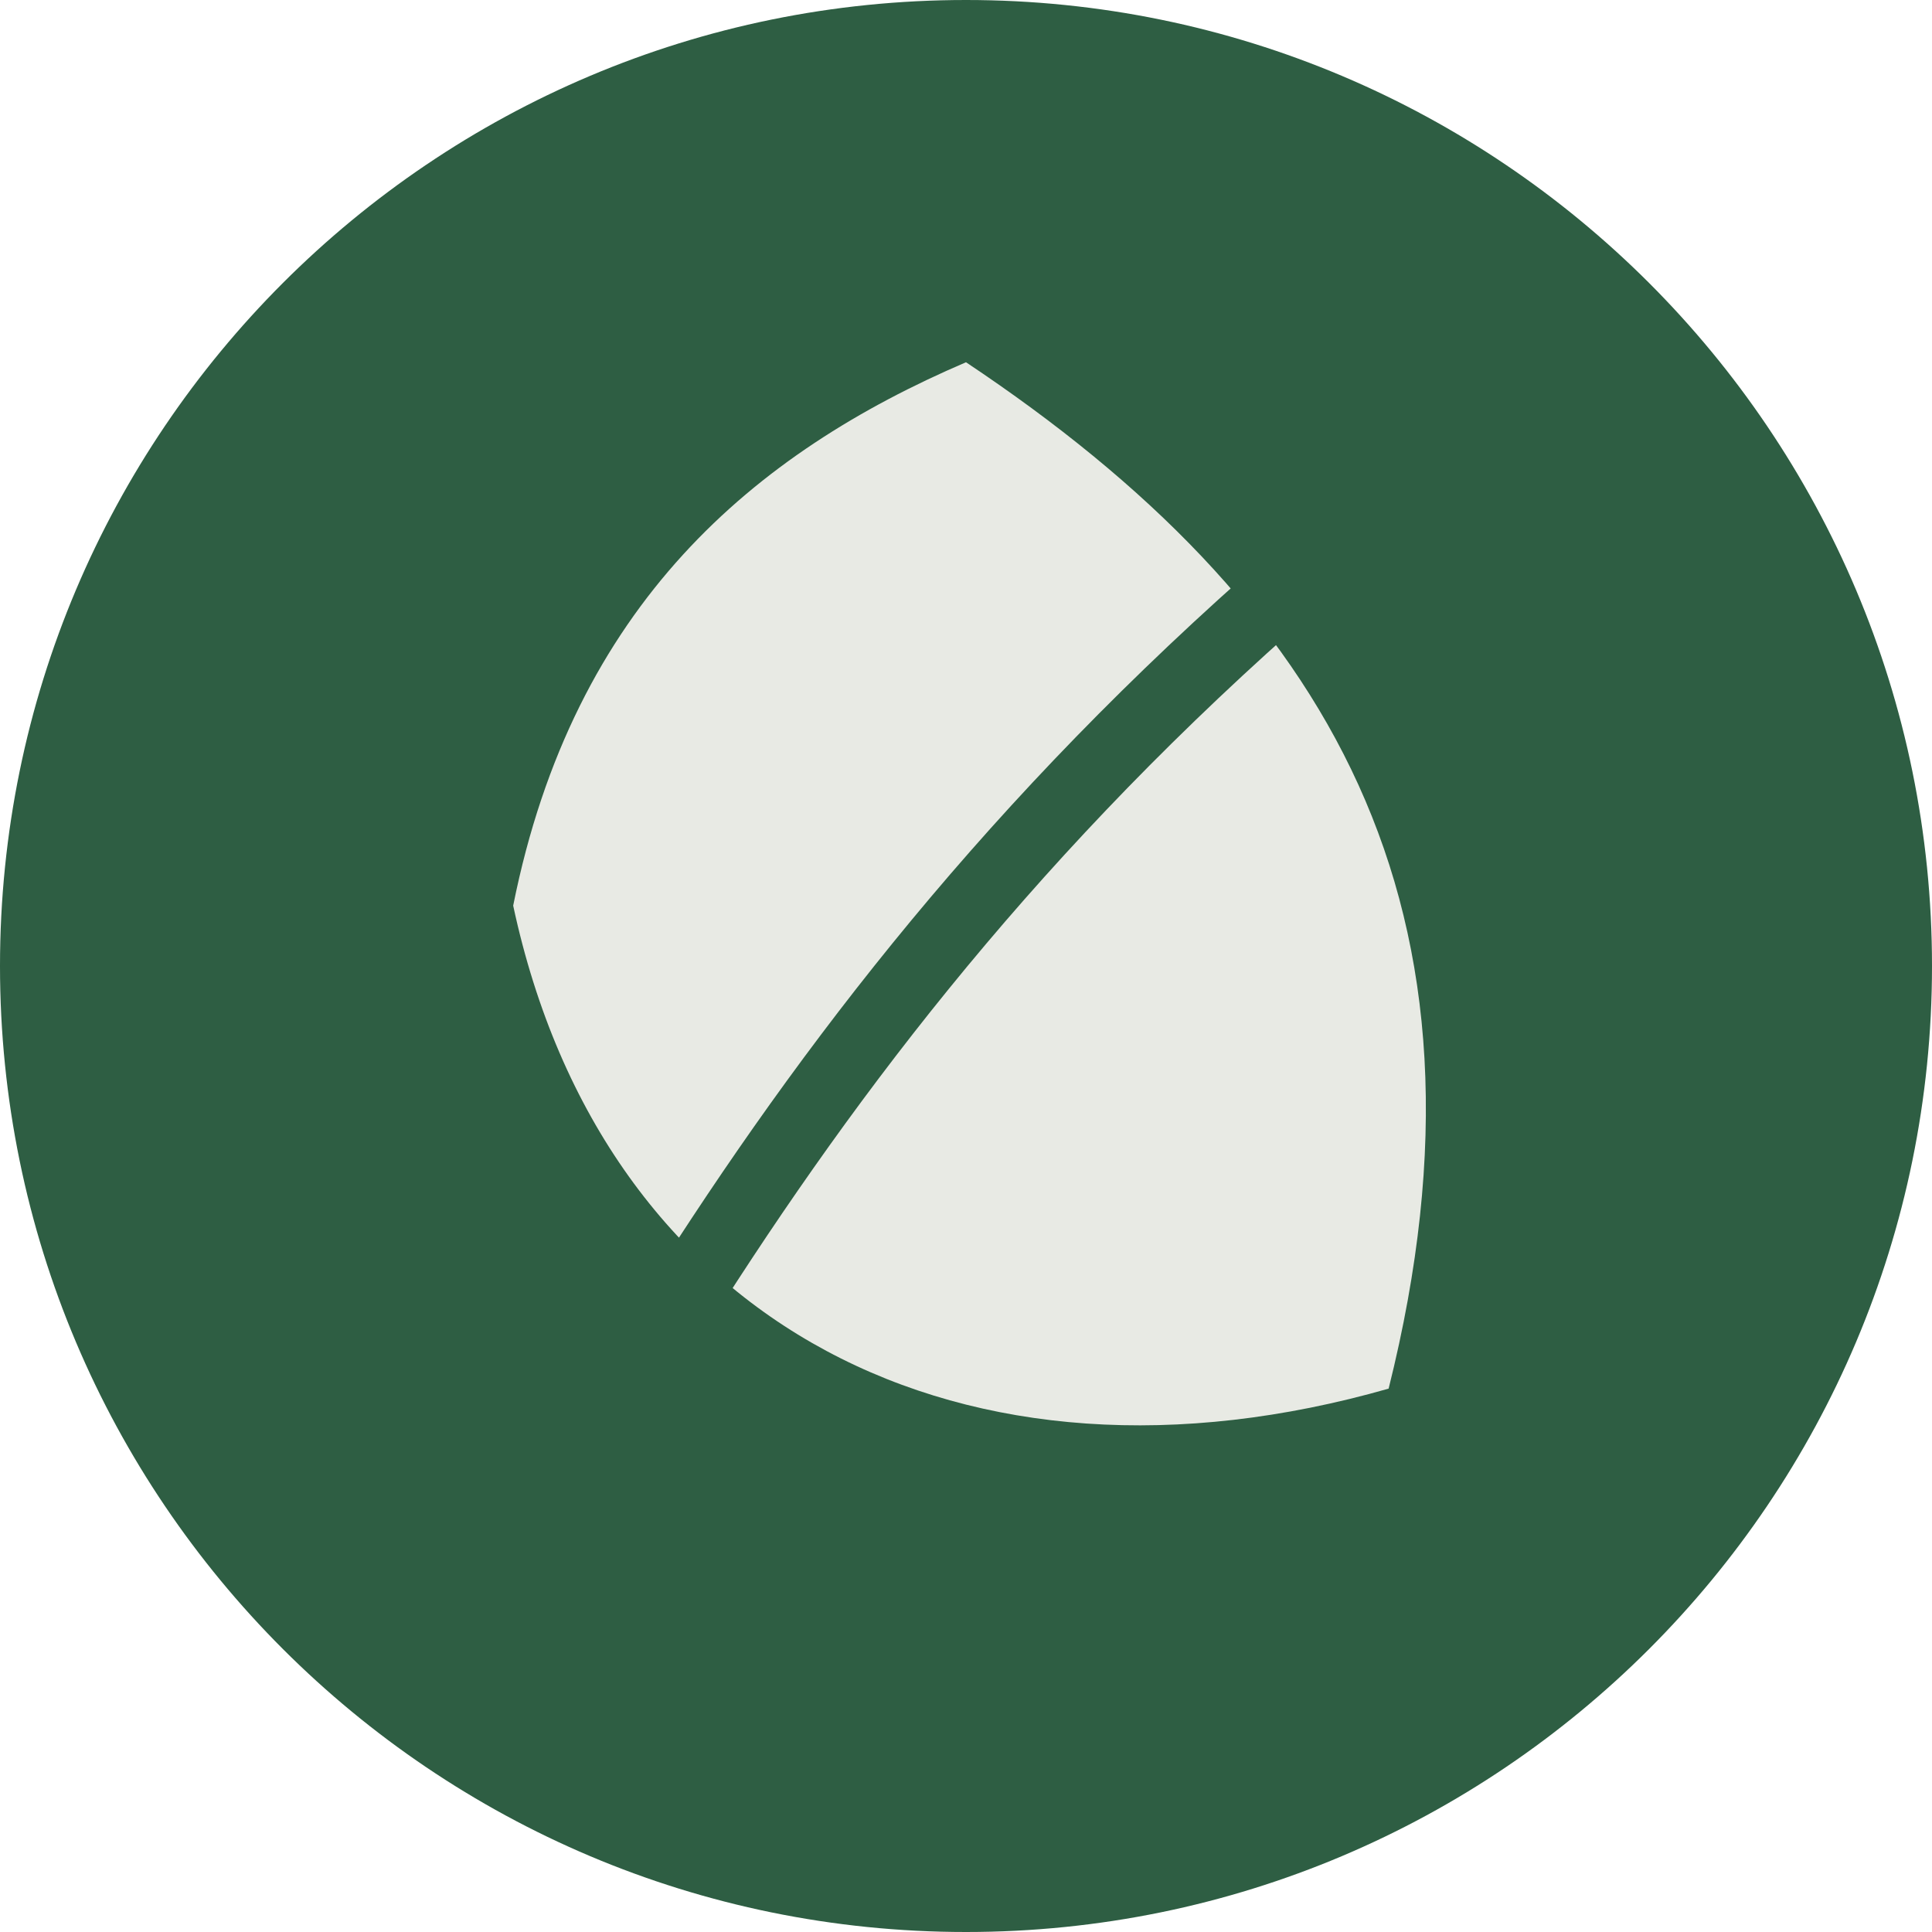
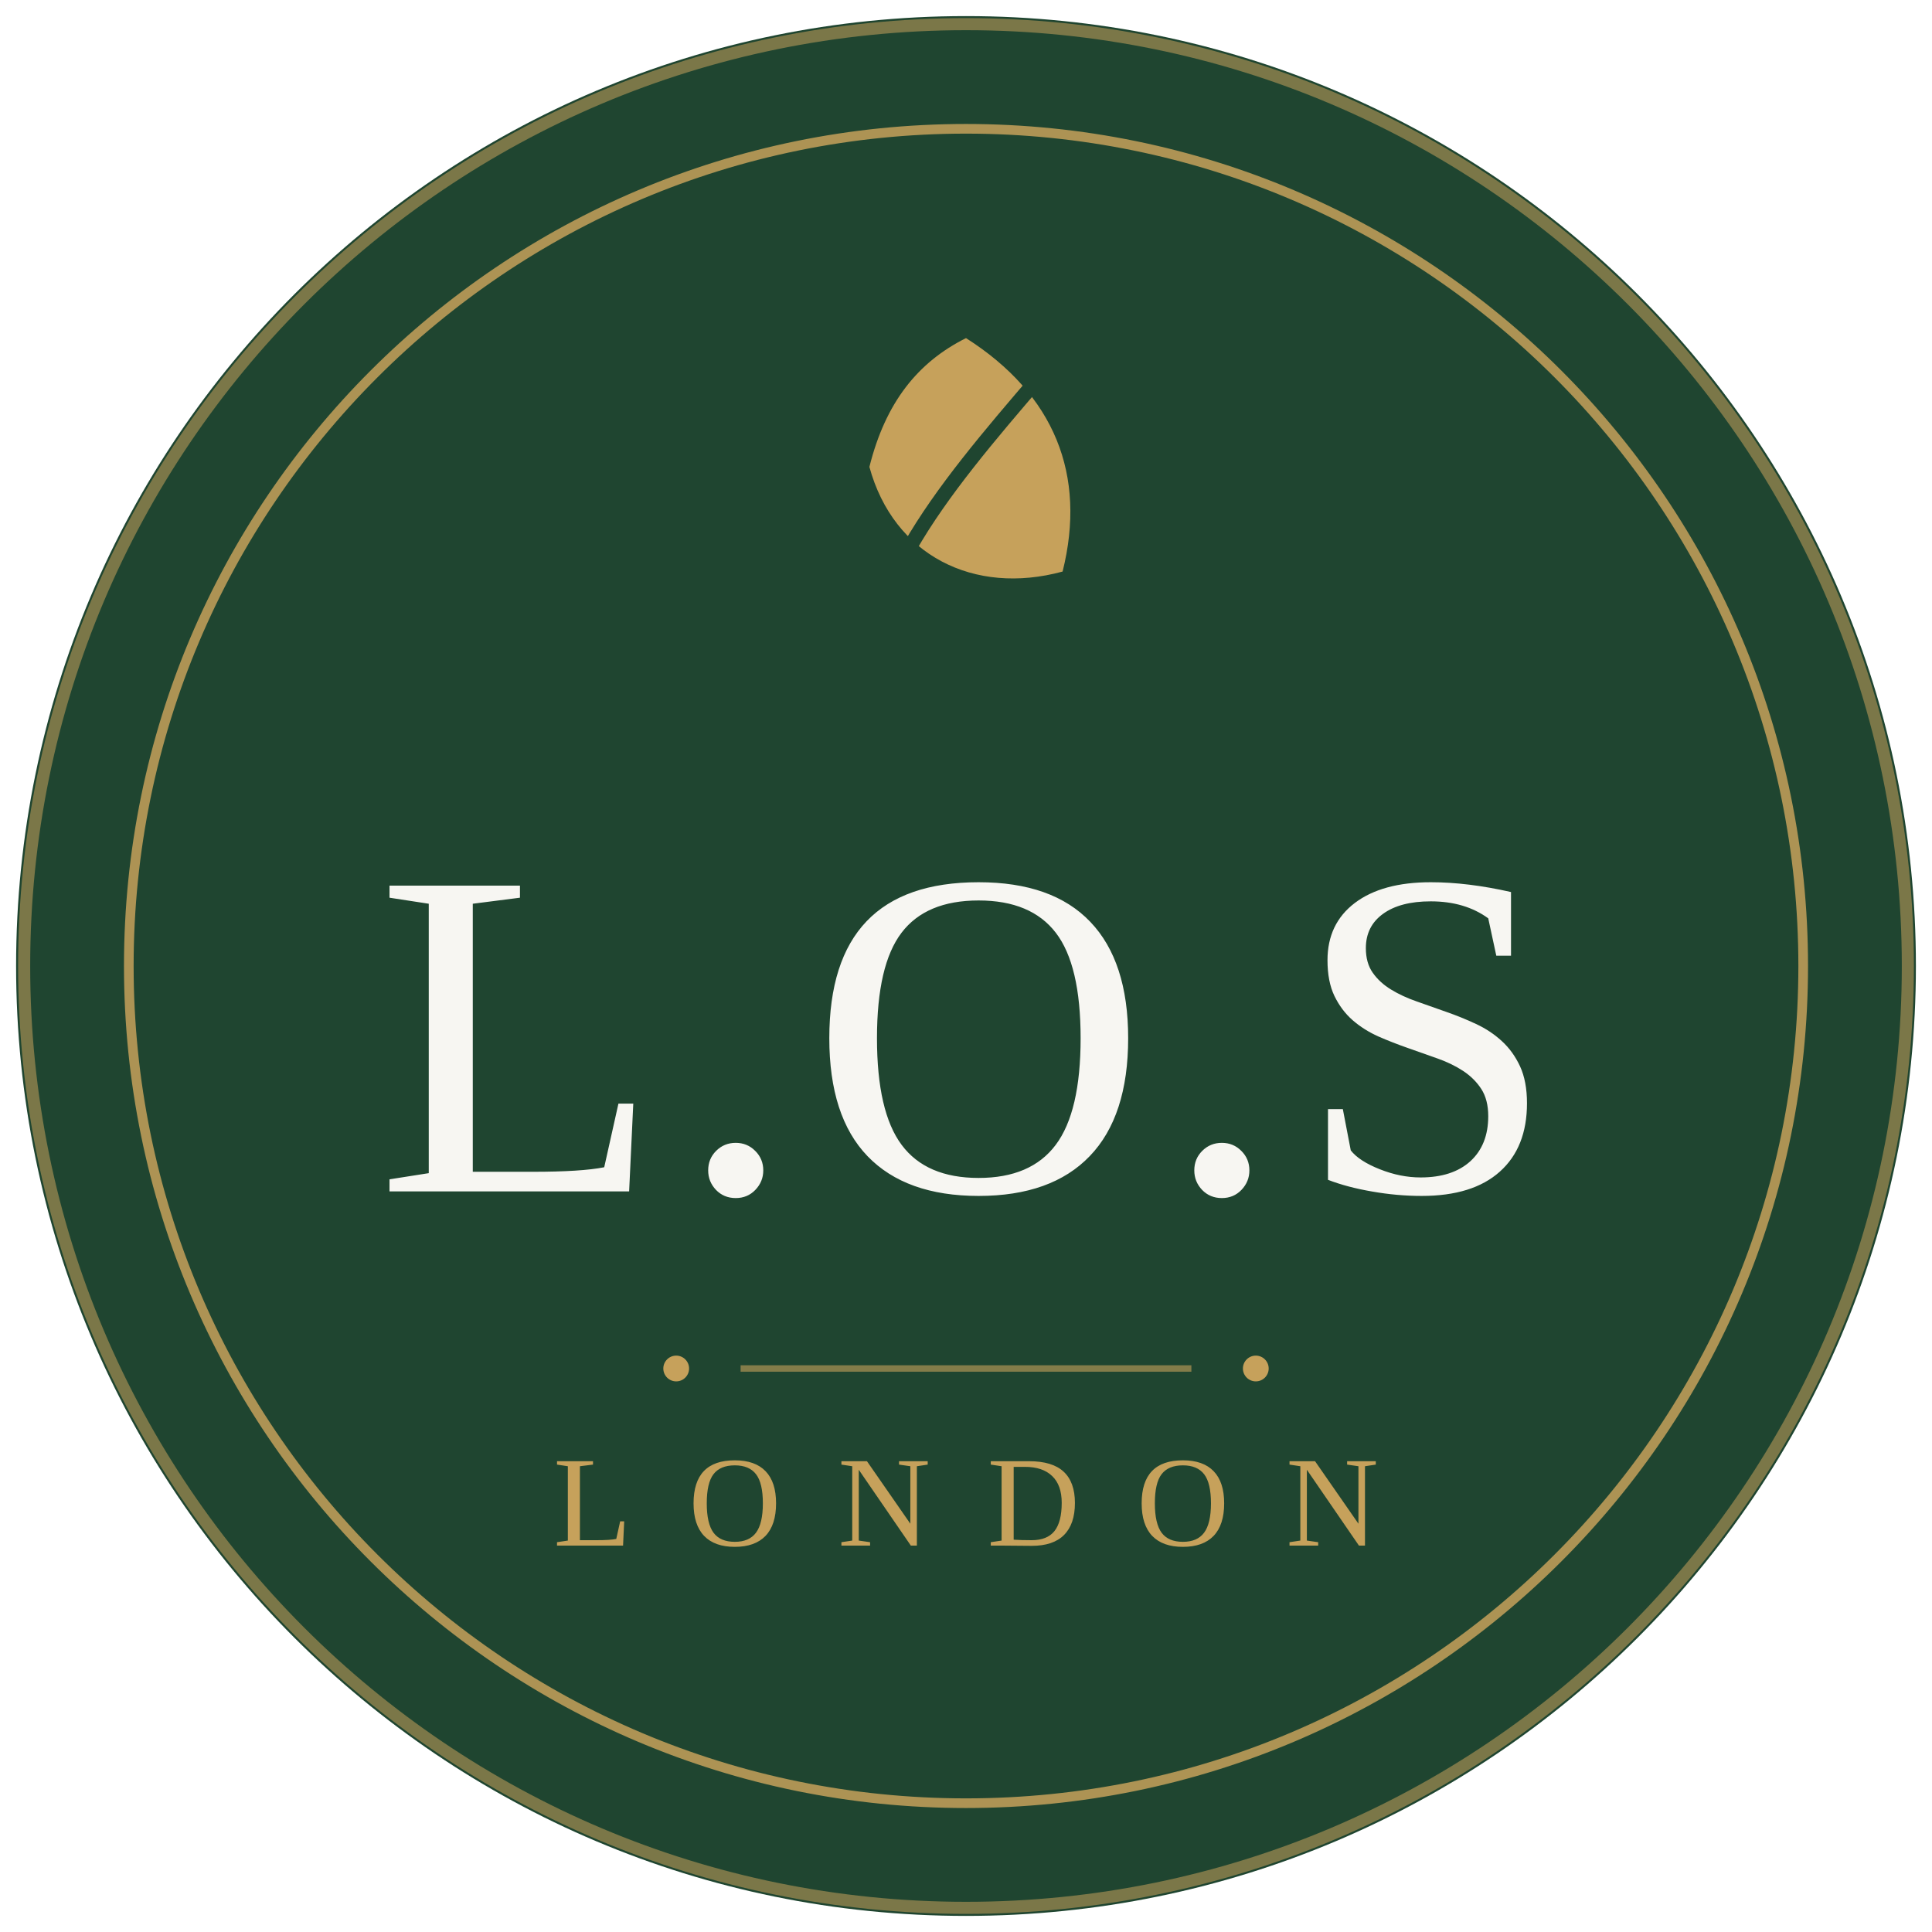
- <svg xmlns="http://www.w3.org/2000/svg" viewBox="0 0 64 64">
-   <circle cx="32" cy="32" r="32" fill="#2E5E43" />
-   <path d="M32 12 C 44 20, 50 30, 46 46 C 32 50, 20 44, 17 30 C 19 20, 25 15, 32 12 Z" fill="#F7F6F2" fill-opacity="0.92" />
-   <path d="M22 44 C 27 36, 33 28, 42 20" stroke="#2E5E43" stroke-width="2.4" stroke-linecap="round" fill="none" />
+ <svg xmlns="http://www.w3.org/2000/svg" viewBox="0 0 240 240" role="img" aria-label="L.O.S London monogram">
+   <circle cx="120" cy="120" r="118" fill="#1F4530" />
+   <circle cx="120" cy="120" r="117" fill="none" stroke="#C6A15B" stroke-width="1.5" stroke-opacity="0.55" />
+   <circle cx="120" cy="120" r="104" fill="none" stroke="#C6A15B" stroke-width="1.2" stroke-opacity="0.85" />
+   <g transform="translate(120,58)">
+     <path d="M0 -16 C 11 -9, 15 1, 12 13 C 1 16, -9 11, -12 0 C -10 -8, -6 -13, 0 -16 Z" fill="#C6A15B" />
+     <path d="M-7 10 C -3 3, 3 -4, 9 -11" stroke="#1F4530" stroke-width="1.8" stroke-linecap="round" fill="none" />
+   </g>
+   <text x="120" y="148" text-anchor="middle" font-family="Georgia, 'Times New Roman', serif" font-size="58" letter-spacing="2" fill="#F7F6F2">L.O.S</text>
+   <circle cx="84" cy="170" r="1.6" fill="#C6A15B" />
+   <circle cx="156" cy="170" r="1.6" fill="#C6A15B" />
+   <line x1="92" y1="170" x2="148" y2="170" stroke="#C6A15B" stroke-width="0.8" stroke-opacity="0.6" />
+   <text x="120" y="192" text-anchor="middle" font-family="Georgia, 'Times New Roman', serif" font-size="16" letter-spacing="7" fill="#C6A15B">LONDON</text>
</svg>
